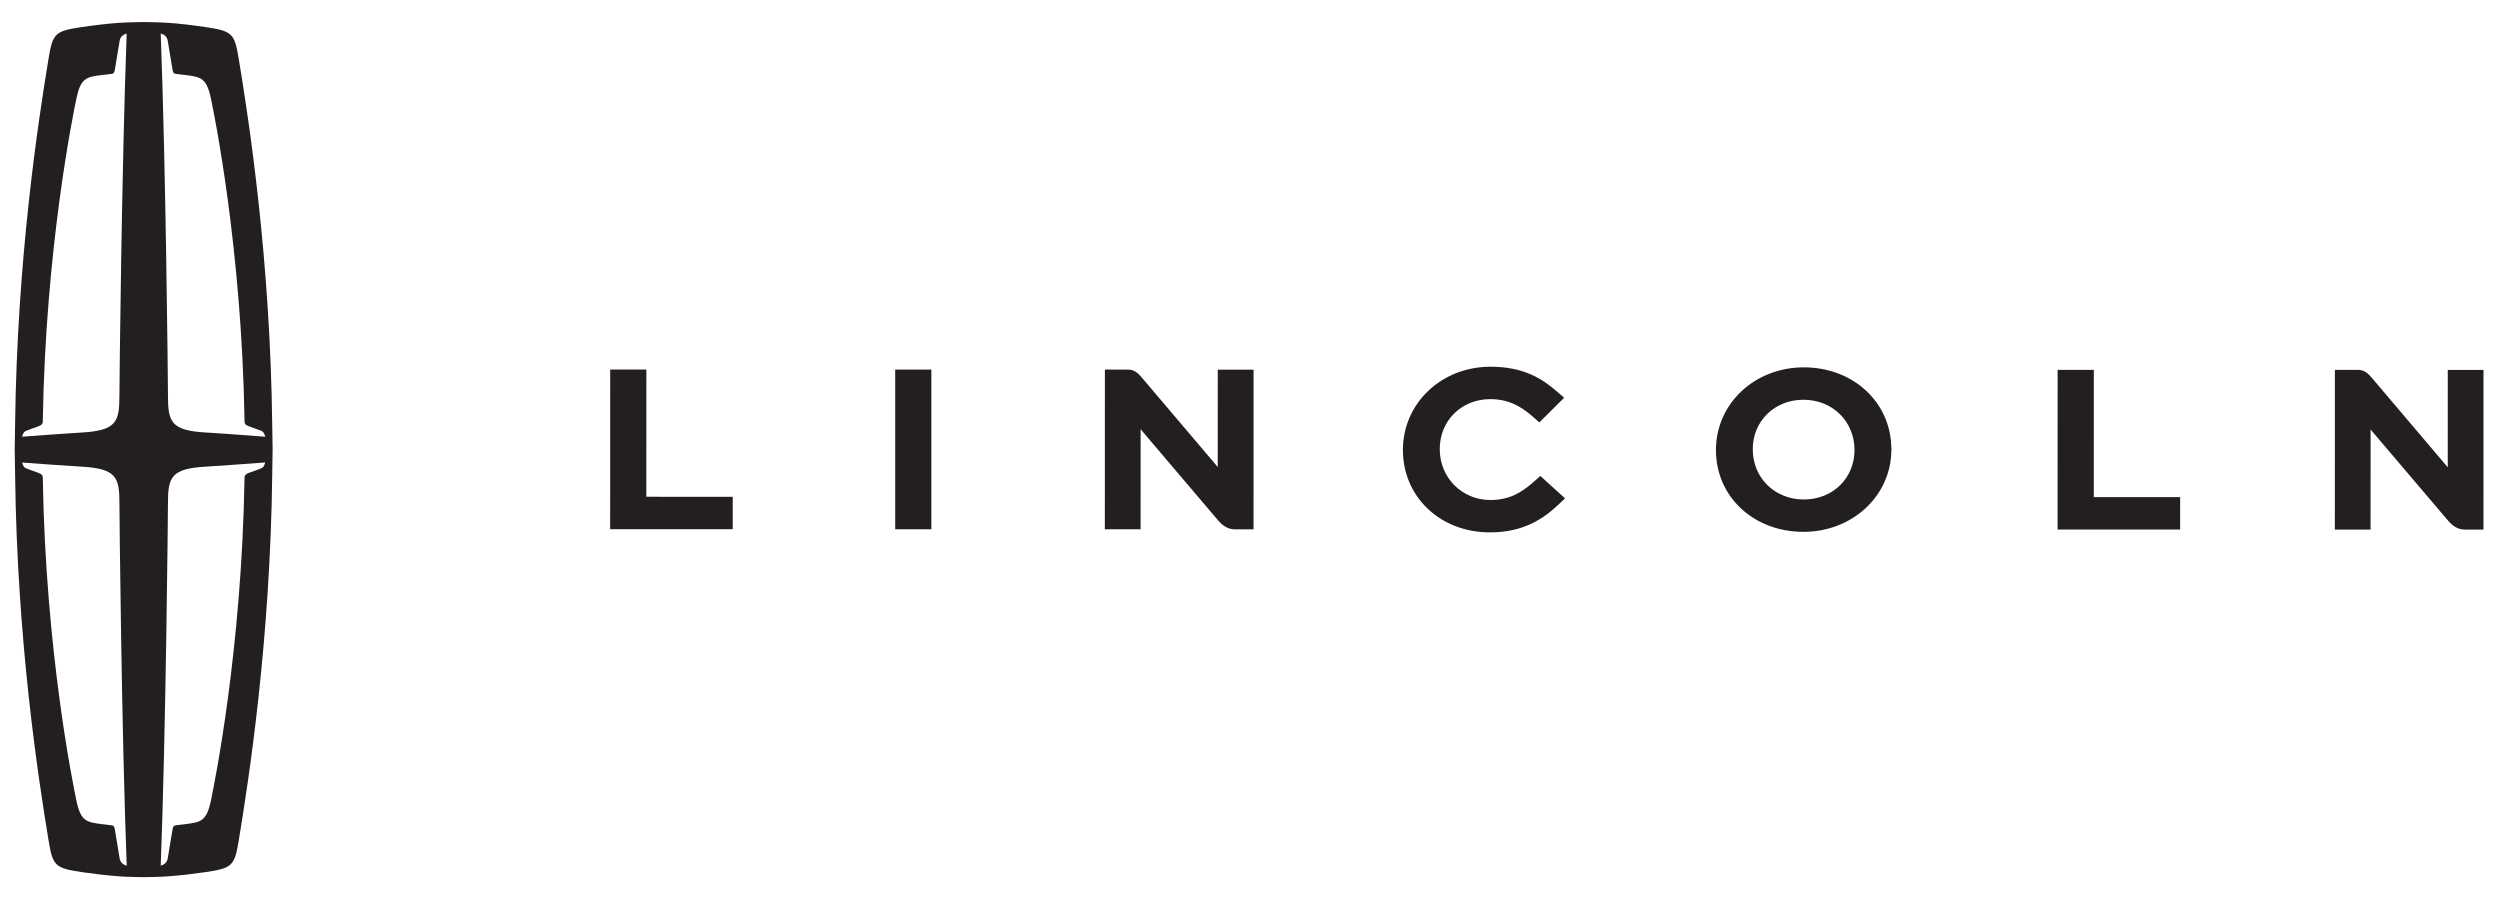
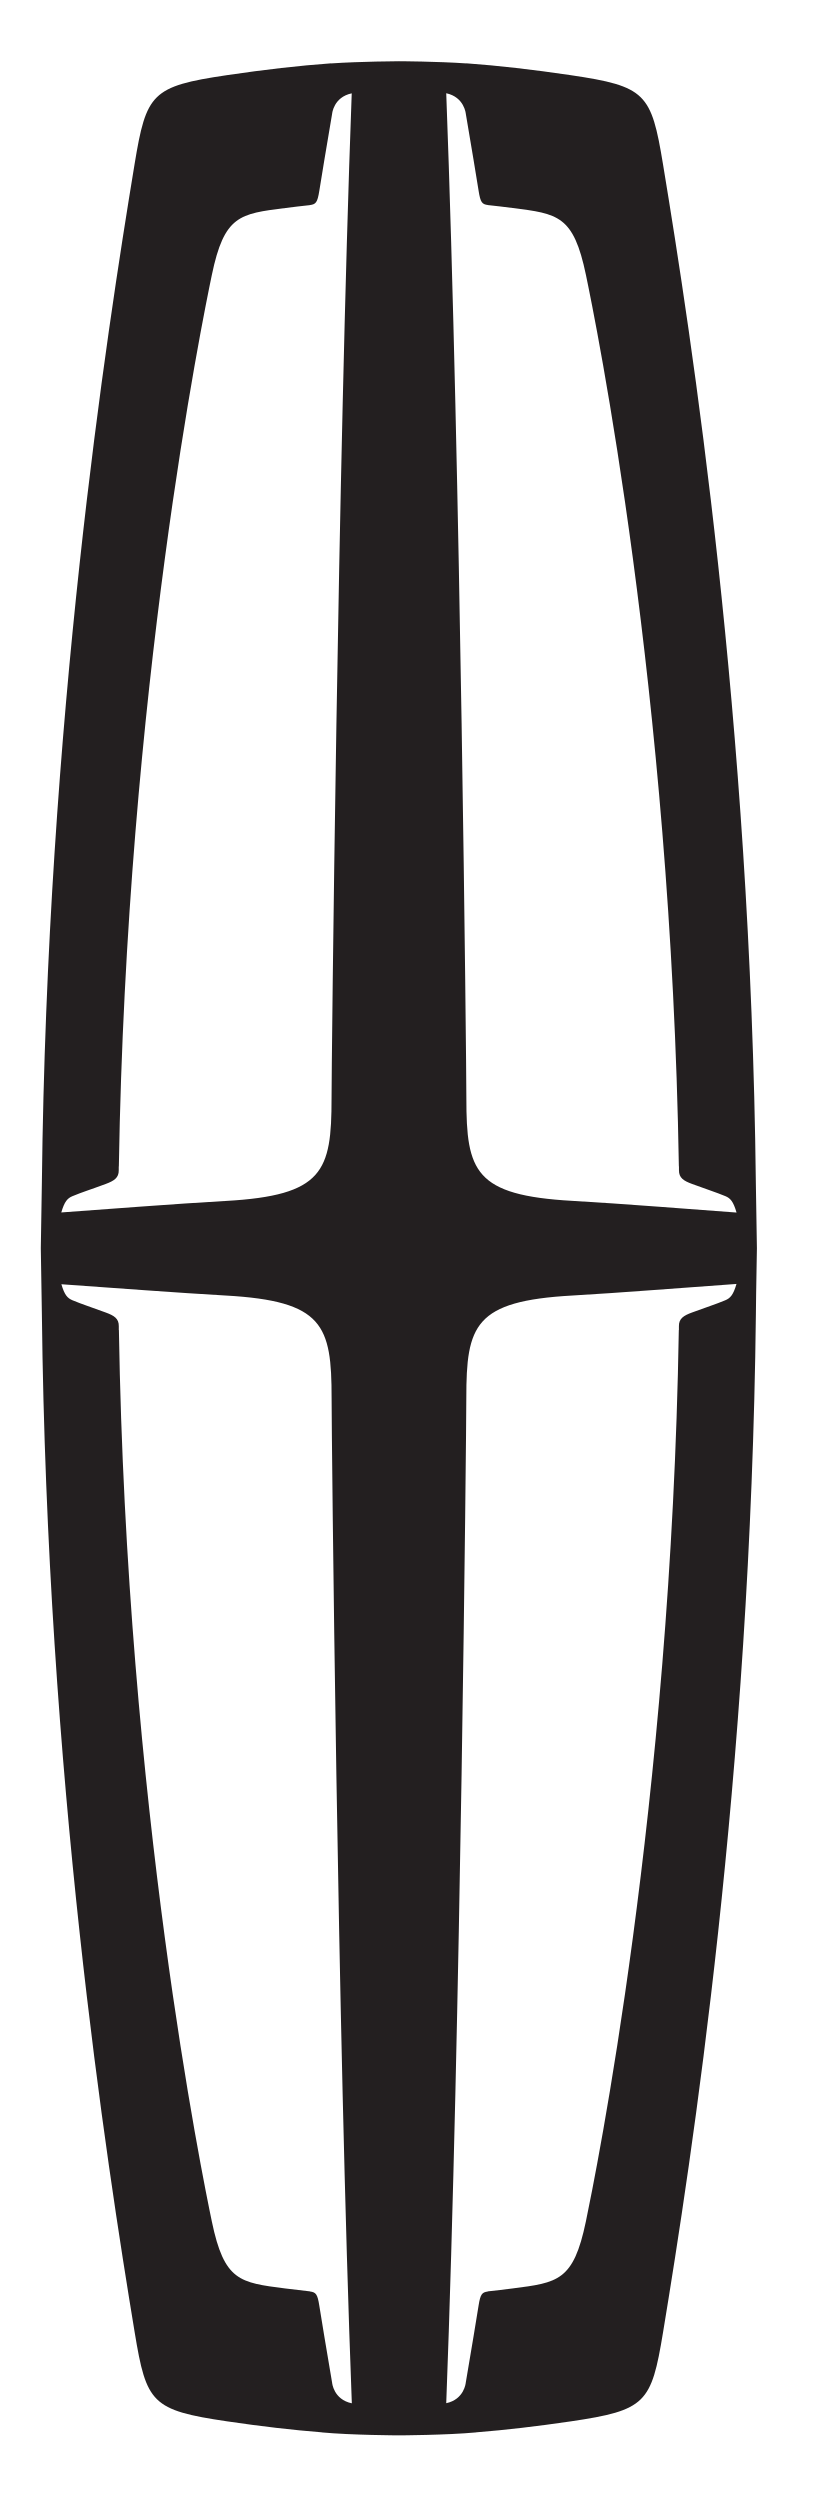
- <svg xmlns="http://www.w3.org/2000/svg" version="1.1" id="Layer_1" x="0px" y="0px" viewBox="0 0 1366 492" style="enable-background:new 0 0 1366 492;" xml:space="preserve">
+ <svg xmlns="http://www.w3.org/2000/svg" version="1.1" id="Layer_1" x="0px" y="0px" viewBox="0 0 160 492" style="enable-background:new 0 0 1366 492;" xml:space="preserve">
  <style type="text/css">
	.st0{fill:#231F20;}
</style>
  <g>
    <g>
      <g>
        <path class="st0" d="M665.39,201.99l-0.02,53.19l-1.6-1.9c-19.12-22.54-39.16-46.15-39.6-46.65l-0.42-0.49     c-1.55-1.77-3.67-4.19-7.4-4.2l-12.64-0.01l-0.03,87.28l19.54-0.01l0.02-54.66c28.48,33.51,42.18,49.64,42.59,50.11     c1.74,1.92,4.55,4.51,8.72,4.58h10.38l0.02-87.25H665.39z" />
        <path class="st0" d="M1337.47,202.14l-0.01,53.2l-1.62-1.91c-19.33-22.79-39.14-46.16-39.6-46.66l-0.44-0.5     c-1.54-1.76-3.66-4.17-7.38-4.18l-12.64-0.01l-0.02,87.28l19.52,0.01l0.02-54.67c30.26,35.61,42.24,49.67,42.6,50.1     c1.72,1.92,4.51,4.5,8.69,4.57l10.38,0.01l0.02-87.25H1337.47z" />
        <rect x="489.14" y="201.94" class="st0" width="19.75" height="87.25" />
        <path class="st0" d="M1033.43,244.7c-0.39-25.08-20.94-43.97-47.79-43.98c-26.93-0.01-48.04,19.83-48.05,45.17     c-0.01,25.49,20.55,44.72,47.8,44.71c26.51,0.02,47.62-19.37,48.03-44.06C1033.55,245.9,1033.55,245.25,1033.43,244.7z      M985.62,272.92c-15.91-0.01-27.91-11.81-27.91-27.48c0.01-15.4,11.91-27.02,27.69-27.01c15.9,0,27.9,11.81,27.9,27.47     C1013.29,261.31,1001.4,272.93,985.62,272.92z" />
        <polygon class="st0" points="1144.05,271.63 1144.07,202.1 1124.29,202.09 1124.27,289.33 1191.23,289.35 1191.23,271.64    " />
        <g>
          <path class="st0" d="M400.36,289.16l-66.97-0.01l0.02-87.25h19.77l-0.02,69.53l47.2,0.02V289.16z" />
        </g>
      </g>
      <path class="st0" d="M841.65,260.06l-3.57,3.16c-6.78,5.99-13.41,9.99-23.79,9.98c-15.49-0.01-27.62-12.21-27.61-27.79    c0-15.59,11.87-27.33,27.62-27.33c8.62,0,15.53,2.82,23.07,9.44l3.72,3.28l13.56-13.46l-3.75-3.25    c-8.15-7.11-18.22-13.7-36.46-13.71c-26.86-0.02-47.89,19.96-47.89,45.47c-0.01,25.67,20.41,45.04,47.5,45.04    c18.76,0,29.45-7.66,37.46-15.16l3.63-3.42L841.65,260.06z" />
    </g>
    <path class="st0" d="M148.96,245.65c-0.16-9.63-0.16-9.3-0.21-12.88c0-0.01,0-0.01,0-0.01c-1.03-91.18-12.68-166.58-18.28-200.49   c-2.3-13.91-3.35-15.29-18.18-17.48c-7.45-1.1-14.13-1.87-20.51-2.33v0.01l0,0.01c-5.73-0.4-13.28-0.43-13.28-0.43   s-7.59,0.04-13.32,0.43l0-0.01v-0.01c-6.38,0.46-13.06,1.23-20.51,2.33c-14.83,2.19-15.88,3.57-18.18,17.48   C20.91,66.18,9.27,141.58,8.24,232.76c0,0.01,0,0.01,0,0.01c-0.05,3.57-0.04,3.25-0.21,12.88c0.16,9.63,0.16,9.31,0.21,12.88   c0,0,0,0.01,0,0.02c1.03,91.18,12.67,166.57,18.27,200.49c2.3,13.91,3.34,15.29,18.18,17.48c6.72,0.99,12.8,1.7,18.61,2.16   c0.02,0,0.04,0.02,0.06,0.02c5.77,0.54,15.15,0.58,15.15,0.58s9.38-0.04,15.16-0.58c0.03,0,0.06-0.02,0.08-0.02   c5.79-0.46,11.85-1.17,18.55-2.15c14.83-2.19,15.88-3.57,18.18-17.48c5.59-33.92,17.24-109.31,18.28-200.49c0-0.01,0-0.01,0-0.02   C148.8,254.96,148.79,255.28,148.96,245.65z M91.67,22.39c1.41,8.48,1.82,10.66,2.52,15.16c0.36,2.31,0.68,2.64,1.82,2.8l0.01,0.01   c1.58,0.17,3.15,0.35,4.83,0.57c8.96,1.14,12.02,1.45,14.46,13.17c1.81,8.67,16.76,81.78,18.29,175.44l0.02,0.01   c0,0.15,0,0.37,0,0.73c-0.03,1.53,0.94,2.12,2.58,2.72c3.16,1.17,4.55,1.58,6.55,2.4c0.99,0.41,1.57,1.05,2.2,3.23   c-7.7-0.56-22.7-1.76-32.31-2.3c-19.25-1.08-20.86-5.82-20.86-20.19c0-6.69-1.17-123.96-3.96-197.79   C91.39,19.11,91.67,22.39,91.67,22.39z M41.69,54.11c2.44-11.73,5.49-12.04,14.46-13.17c1.68-0.22,3.25-0.4,4.83-0.57l0-0.01   c1.17-0.16,1.49-0.47,1.86-2.8c0.7-4.5,1.11-6.68,2.52-15.16c0,0,0.27-3.28,3.86-4.03c-2.75,73.94-3.97,191.51-3.97,197.79   c0,14.38-1.61,19.11-20.85,20.19c-9.69,0.54-23.81,1.65-32.34,2.26c0.63-2.15,1.21-2.79,2.19-3.2c1.99-0.83,3.39-1.23,6.54-2.4   c1.64-0.61,2.61-1.2,2.58-2.72c0-0.36,0-0.58,0-0.73l0.02,0C24.93,135.89,39.88,62.78,41.69,54.11z M65.36,468.92   c-1.41-8.48-1.82-10.66-2.52-15.16c-0.36-2.33-0.69-2.64-1.85-2.8l-0.01-0.02c-1.58-0.17-3.15-0.36-4.83-0.57   c-8.97-1.15-12.02-1.45-14.46-13.18c-1.81-8.68-16.76-81.79-18.29-175.43l-0.02-0.01c0-0.16,0-0.38,0-0.74   c0.03-1.53-0.94-2.11-2.58-2.71c-3.16-1.17-4.55-1.58-6.54-2.41c-0.98-0.41-1.56-1.03-2.18-3.15c9.64,0.68,23.25,1.71,32.33,2.22   c19.24,1.08,20.85,5.82,20.85,20.19c0,6.76,1.17,124.57,3.98,197.82C65.63,472.22,65.36,468.92,65.36,468.92z M115.3,437.19   c-2.44,11.72-5.5,12.03-14.46,13.18c-1.68,0.22-3.25,0.4-4.83,0.57L96,450.97c-1.13,0.16-1.46,0.49-1.82,2.79   c-0.7,4.51-1.11,6.68-2.52,15.16c0,0-0.27,3.27-3.84,4.03c2.79-73.07,3.95-191.02,3.95-197.8c0-14.38,1.61-19.11,20.86-20.19   c9.19-0.52,22.68-1.6,32.31-2.28c-0.63,2.17-1.22,2.8-2.2,3.21c-1.99,0.83-3.39,1.24-6.55,2.41c-1.64,0.6-2.61,1.19-2.58,2.71   c0,0.36,0,0.58,0,0.74l-0.02,0.01C132.06,355.4,117.1,428.51,115.3,437.19z" />
  </g>
</svg>
